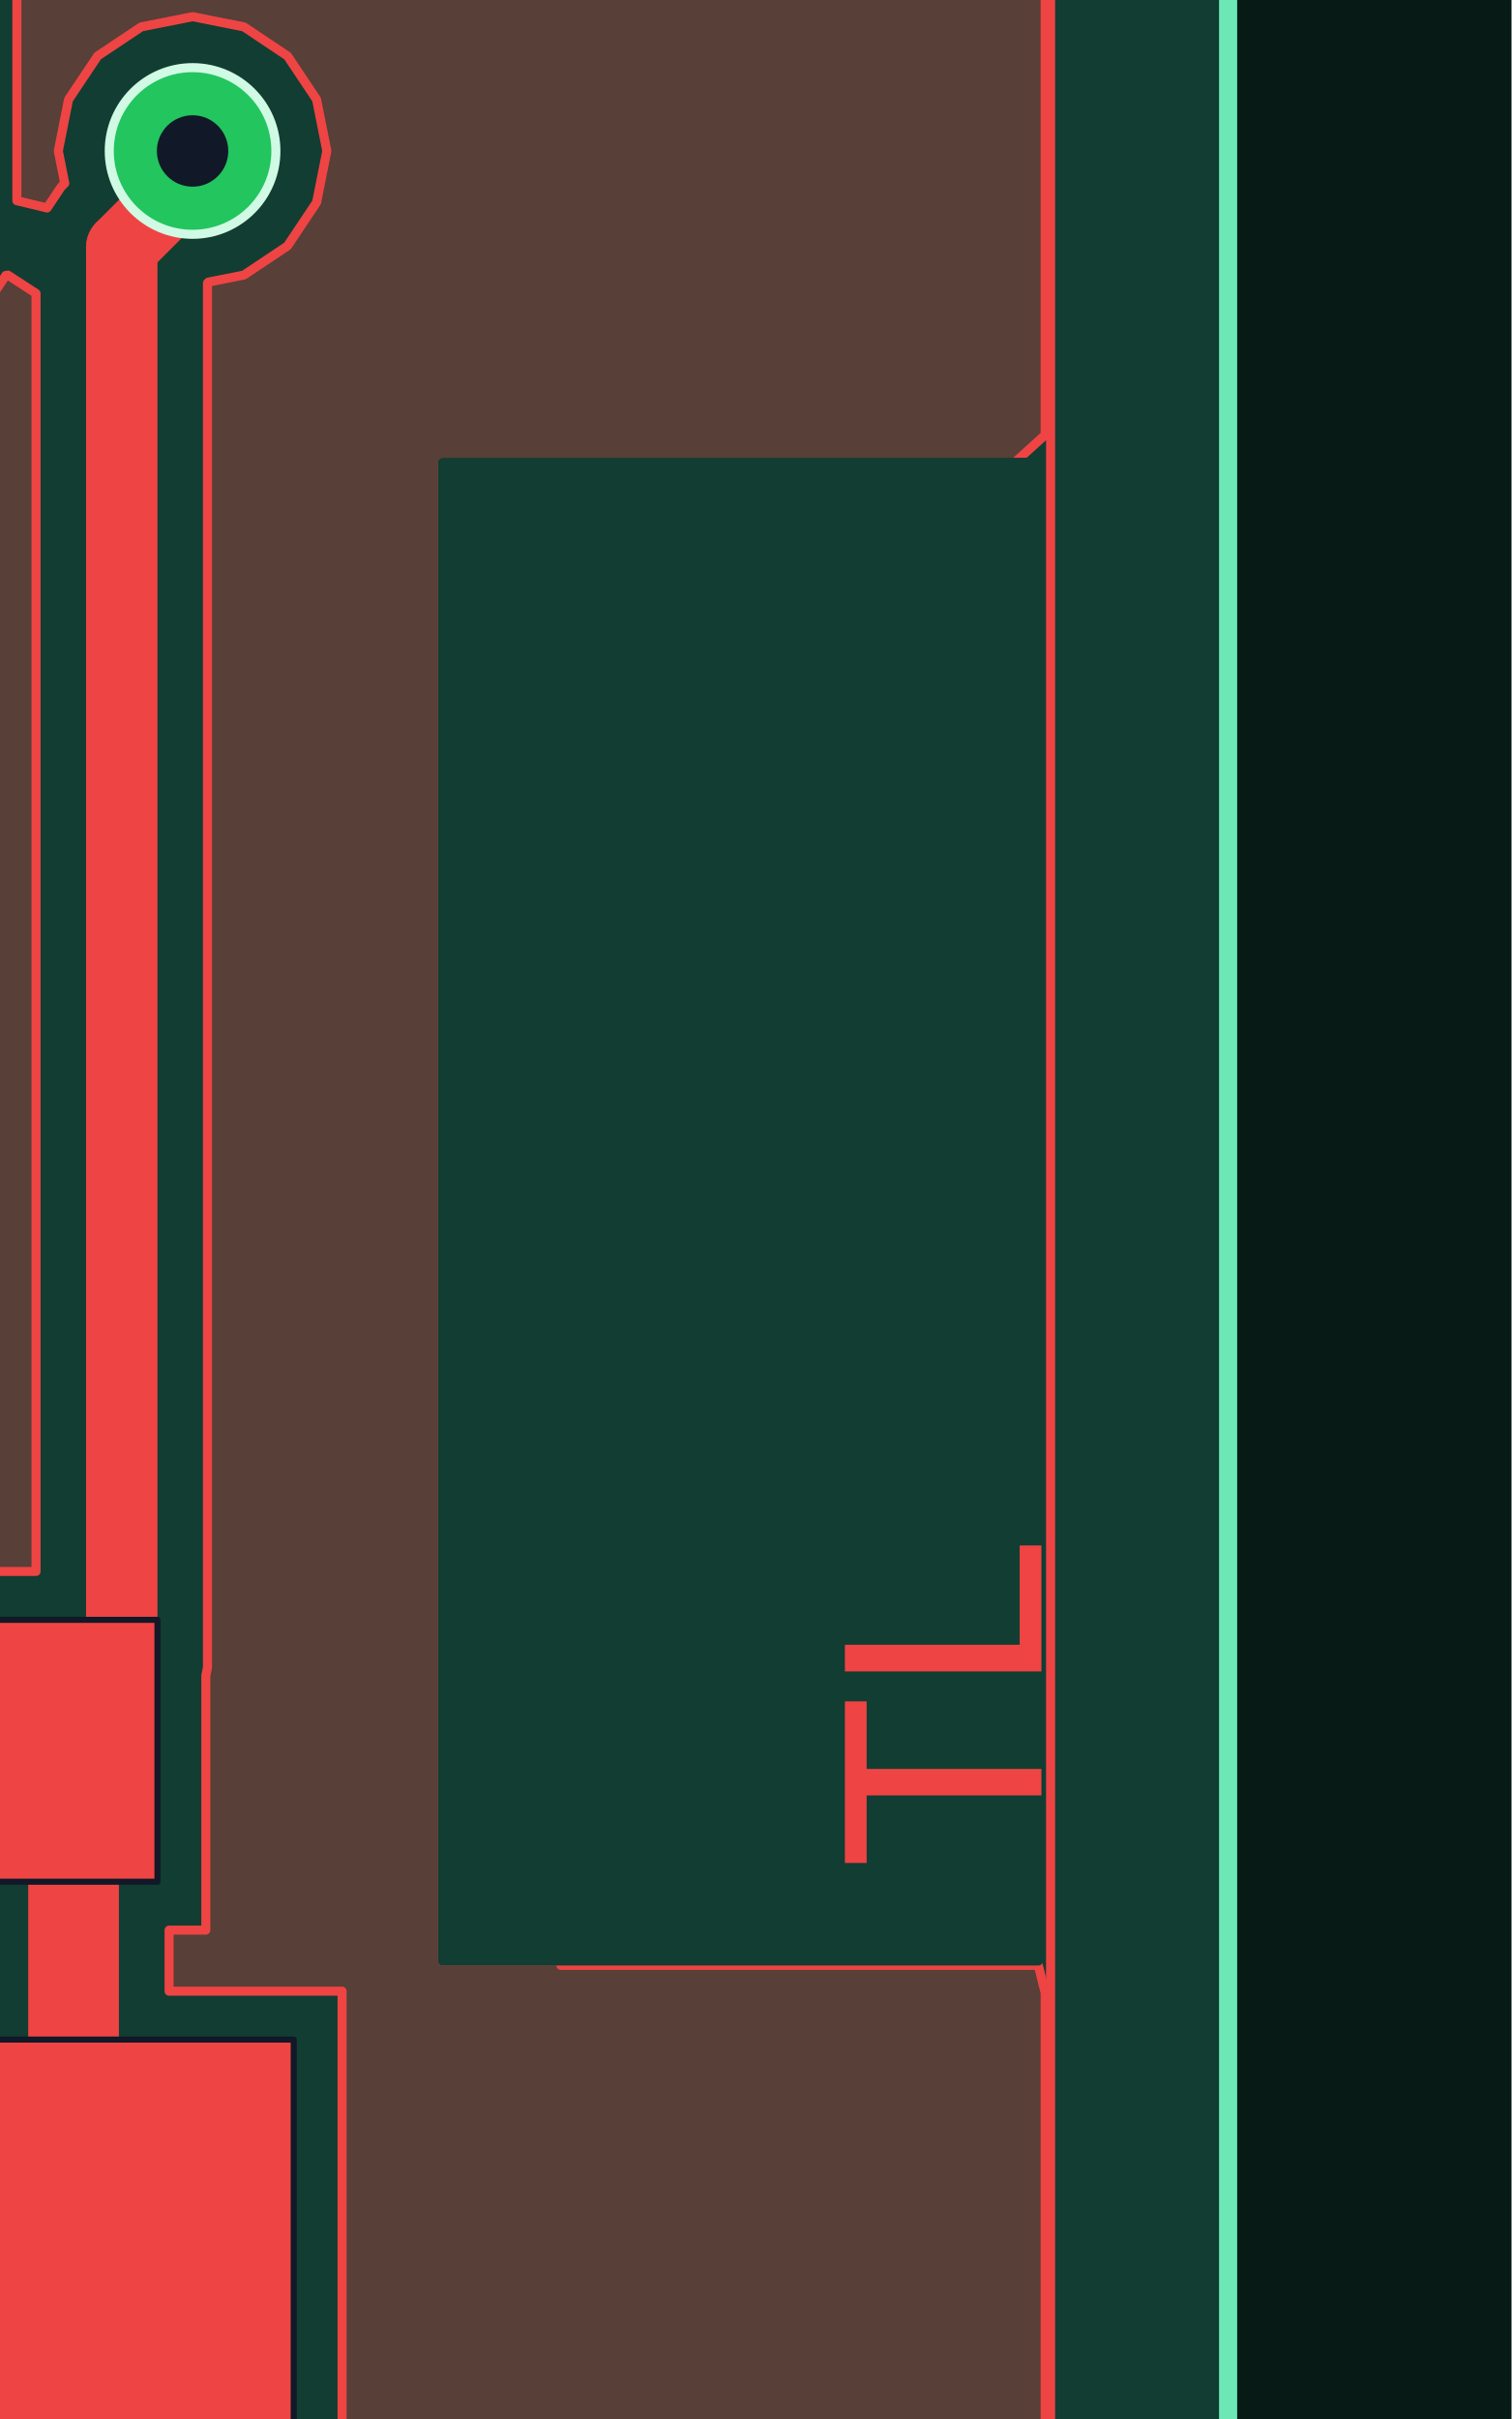
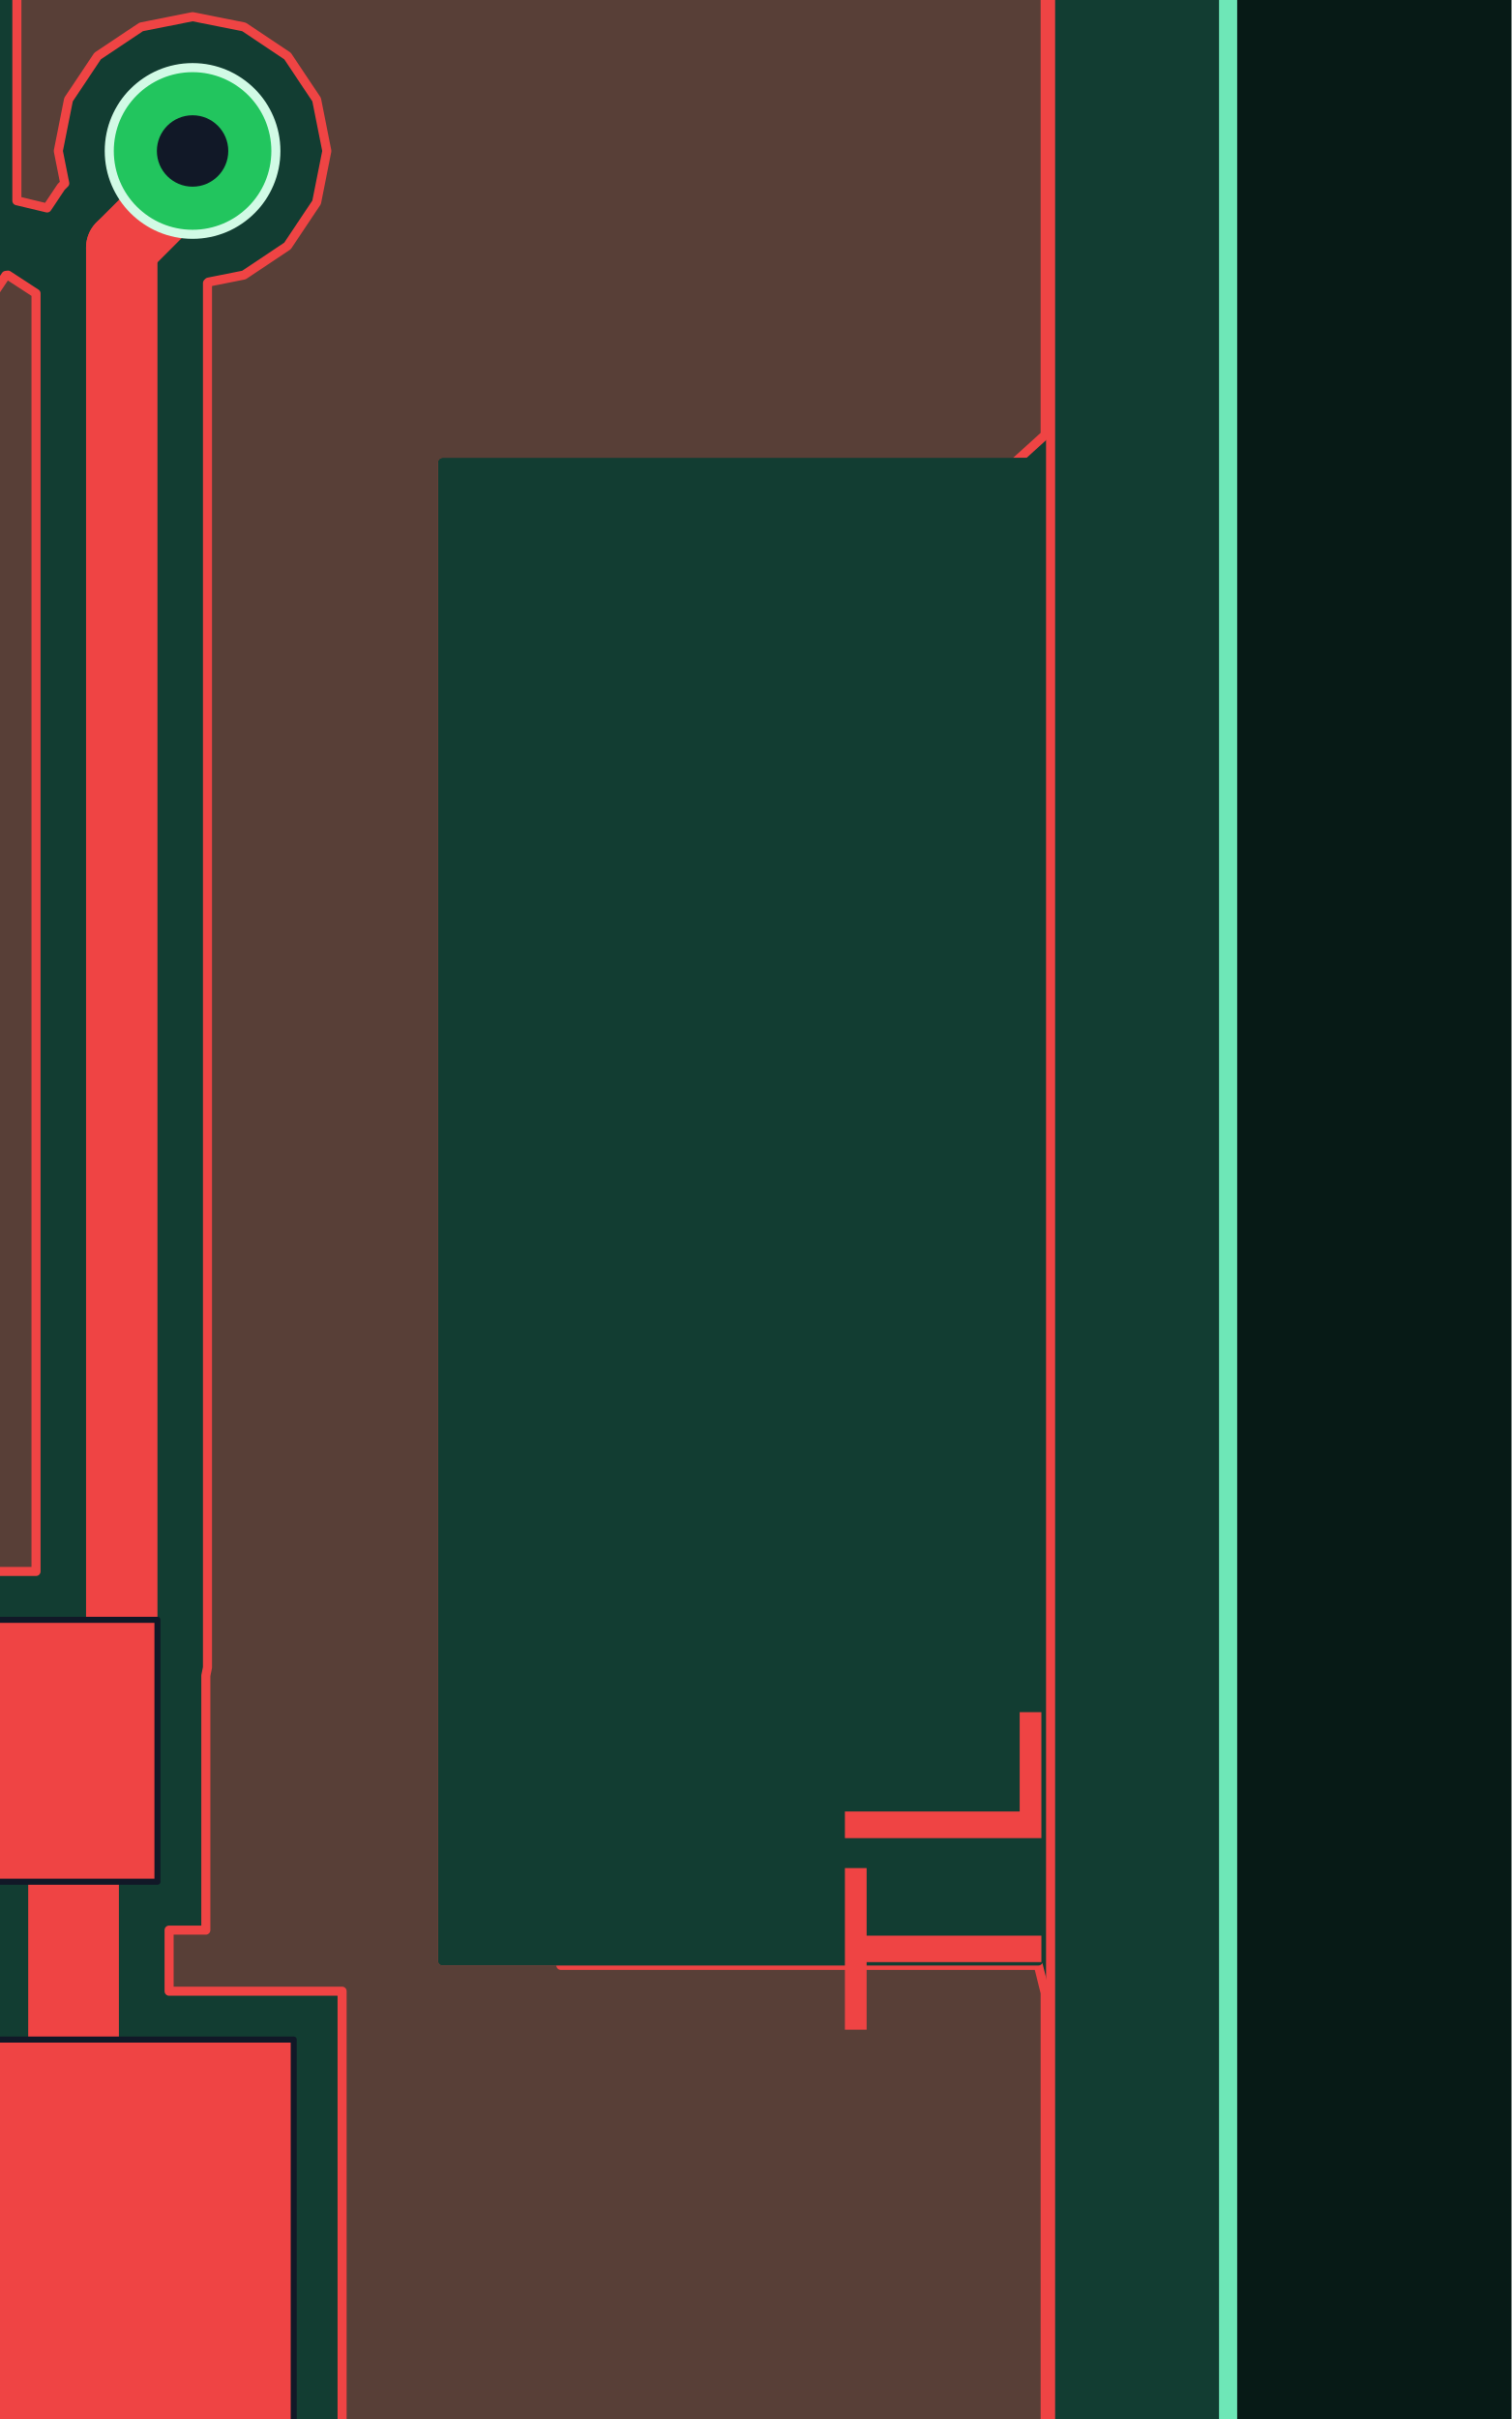
<svg xmlns="http://www.w3.org/2000/svg" width="1000" height="1600" viewBox="0 0 250 400" role="img" aria-label="Elk Pi polygon-cutout detail" class="altium-pcb" data-renderer="altiumts">
  <rect width="100%" height="100%" fill="#071a16" />
  <g stroke-linecap="round" stroke-linejoin="round">
    <polygon data-record="BoardOutline" points="-4844.149,3085.081 -4844.149,2744.628 -4844.048,2738.689 -4843.174,2732.814 -4841.541,2727.102 -4839.178,2721.653 -4836.125,2716.557 -4832.434,2711.903 -4828.167,2707.771 -4823.399,2704.229 -4818.209,2701.339 -4812.687,2699.15 -4806.927,2697.7 -4801.026,2697.012 -4800.913,2697.008 -4800.798,2697.008 -4529.189,2697.008 -4529.189,-129.471 -4800.827,-129.471 -4800.921,-129.472 -4801.015,-129.476 -4806.899,-130.143 -4812.647,-131.572 -4818.159,-133.738 -4823.342,-136.604 -4828.107,-140.121 -4832.373,-144.23 -4836.067,-148.859 -4839.126,-153.93 -4841.498,-159.357 -4843.142,-165.047 -4844.031,-170.902 -4844.149,-176.824 -4844.149,-517.282 -4843.778,-522.937 -4842.672,-528.495 -4840.851,-533.861 -4838.345,-538.943 -4835.196,-543.655 -4831.46,-547.915 -4827.199,-551.652 -4822.488,-554.8 -4817.405,-557.306 -4812.039,-559.128 -4806.481,-560.233 -4800.827,-560.604 -4800.812,-560.604 -4800.798,-560.604 474.764,-560.604 480.419,-560.233 485.977,-559.128 491.343,-557.306 496.425,-554.8 501.137,-551.651 505.397,-547.915 509.134,-543.654 512.282,-538.943 514.788,-533.86 516.61,-528.494 517.716,-522.936 518.086,-517.282 518.086,-517.268 518.086,-517.254 518.086,-176.819 518.119,-175.827 518.13,-174.835 517.765,-169.099 516.676,-163.456 514.88,-157.995 512.407,-152.807 509.297,-147.974 505.599,-143.574 501.373,-139.678 496.688,-136.349 491.618,-133.641 486.246,-131.596 480.659,-130.25 474.945,-129.622 474.514,-129.626 474.086,-129.677 473.665,-129.774 473.258,-129.916 472.869,-130.102 472.421,-129.893 471.952,-129.741 471.466,-129.649 470.974,-129.618 203.125,-129.618 203.126,2696.861 472.591,2696.861 472.957,2696.878 473.321,2696.929 473.678,2697.014 474.102,2696.917 474.535,2696.868 474.97,2696.867 480.692,2697.531 486.285,2698.912 491.659,2700.987 496.727,2703.724 501.41,2707.08 505.632,2710.999 509.325,2715.419 512.431,2720.271 514.9,2725.476 516.692,2730.95 517.779,2736.607 518.143,2742.356 518.129,2743.495 518.086,2744.632 518.086,3087.559 518.085,3087.634 518.083,3087.709 517.518,3093.155 516.247,3098.481 514.293,3103.596 511.689,3108.412 508.479,3112.848 504.719,3116.827 500.471,3120.282 495.81,3123.154 490.813,3125.394 485.568,3126.963 480.163,3127.834 474.69,3127.994 200.238,3127.994 199.888,3128.075 199.532,3128.124 199.173,3128.14 -4797.31,3128.14 -4797.737,3128.277 -4798.177,3128.364 -4798.624,3128.401 -4804.426,3128.172 -4810.147,3127.188 -4815.692,3125.465 -4820.964,3123.033 -4825.873,3119.934 -4830.337,3116.22 -4834.277,3111.956 -4837.627,3107.214 -4840.329,3102.075 -4842.337,3096.628 -4843.617,3090.965 -4844.147,3085.183 -4844.148,3085.132 -4844.149,3085.081" fill="#123d32" stroke="#6ee7b7" stroke-width="3" />
    <polygon data-record="Polygon" data-layer="TOP" points="-4497.236,-871.696 -4497.236,3177.348 173.764,3177.348 173.764,-876.609 -4497.236,-871.696" fill="none" stroke="#ef4444" stroke-width="1.5" />
    <path data-record="Region" data-layer="TOP" d="M 173.764 -212.52 L 168.764 -210.155 L 163.314 -214.627 L 153.033 -220.123 L 141.877 -223.507 L 130.275 -224.65 L 118.674 -223.507 L 107.518 -220.123 L 97.237 -214.627 L 89.275 -208.094 L 85.629 -209.48 L 84.485 -210.471 L 84.715 -212.8 L 31.476 -212.8 L 31.476 -159.562 L 35.97 -160.004 L 47.502 -163.503 L 58.131 -169.184 L 66.885 -176.368 L 68.974 -175.852 L 71.688 -174.115 L 70.808 -165.182 L 71.951 -153.581 L 75.335 -142.425 L 76.249 -140.715 L -32.89 -31.576 L -37.421 -24.795 L -39.012 -16.796 L -39.012 -16.796 L -39.012 28.527 L -77.54 67.055 L -105.319 67.055 L -105.319 75.64 L -134.82 75.64 L -134.82 75.64 L -142.819 77.231 L -149.6 81.762 L -149.6 81.762 L -235.42 167.582 L -489.317 167.582 L -492.193 163.484 L -492.034 162.582 L -490.368 154.204 L -492.058 145.706 L -496.872 138.502 L -504.076 133.688 L -512.574 131.998 L -521.072 133.688 L -522.145 134.405 L -532.456 134.405 L -532.456 125.68 L -473.427 125.68 L -473.276 125.906 L -466.072 130.72 L -457.574 132.41 L -449.076 130.72 L -441.872 125.906 L -437.058 118.702 L -435.368 110.204 L -437.058 101.706 L -441.872 94.502 L -449.076 89.688 L -457.574 87.998 L -466.072 89.688 L -473.276 94.502 L -476.396 99.171 L -532.456 99.171 L -532.456 92.995 L -488.11 92.995 L -483.038 91.986 L -478.738 89.113 L -451.81 62.185 L -448.937 57.885 L -447.928 52.813 L -447.928 -16.405 L -448.937 -21.477 L -451.81 -25.777 L -503.143 -77.11 L -507.443 -79.983 L -512.515 -80.992 L -534.424 -80.992 L -534.424 -99.36 L -534.424 -99.36 L -534.424 -101.37 L -534.424 -101.37 L -534.424 -160.676 L -589.794 -160.676 L -589.794 -101.37 L -589.795 -101.37 L -589.794 -99.36 L -589.794 -99.36 L -589.794 -40.053 L -534.424 -40.053 L -534.424 -54.483 L -518.005 -54.483 L -474.438 -10.915 L -474.438 47.323 L -493.6 66.485 L -532.456 66.485 L -532.456 52.054 L -568.066 52.054 L -577.262 42.858 L -577.219 42.123 L -575.209 37.858 L -534.424 37.858 L -534.424 21.459 L -525.903 21.459 L -524.267 23.906 L -517.063 28.72 L -508.565 30.41 L -500.067 28.72 L -492.863 23.906 L -488.049 16.702 L -486.359 8.204 L -488.049 -0.294 L -492.863 -7.498 L -500.067 -12.312 L -508.565 -14.002 L -517.063 -12.312 L -524.267 -7.498 L -525.903 -5.051 L -534.424 -5.051 L -534.424 -21.45 L -589.794 -21.45 L -589.794 27.405 L -593.66 30.577 L -594.815 30.347 L -601.354 30.347 L -601.354 -21.45 L -615.784 -21.45 L -615.784 -40.053 L -601.353 -40.053 L -601.353 -99.36 L -601.353 -99.36 L -601.354 -101.37 L -601.354 -101.37 L -601.354 -160.676 L -656.724 -160.676 L -656.724 -101.37 L -656.724 -101.37 L -656.723 -99.36 L -656.723 -99.36 L -656.723 -41.162 L -657.382 -39.314 L -659.979 -36.402 L -684.04 -36.402 L -684.727 -37.43 L -691.28 -41.808 L -699.01 -43.346 L -762.002 -43.346 L -769.732 -41.808 L -776.285 -37.43 L -776.972 -36.402 L -797.309 -36.402 L -802.382 -35.393 L -806.682 -32.519 L -814.795 -24.406 L -820.22 -26.052 L -821.058 -30.264 L -825.872 -37.468 L -833.076 -42.282 L -841.574 -43.972 L -850.072 -42.282 L -857.276 -37.468 L -858.45 -35.711 L -872.557 -35.711 L -873.705 -37.43 L -880.258 -41.808 L -887.988 -43.346 L -950.98 -43.346 L -958.71 -41.808 L -965.263 -37.43 L -965.95 -36.402 L -984.138 -36.402 L -984.138 -58.576 L -984.137 -58.576 L -984.139 -61.146 L -984.139 -61.146 L -984.139 -113.541 L -938.649 -113.541 L -932.739 -107.631 L -932.739 -93.346 L -950.98 -93.346 L -958.71 -91.808 L -965.263 -87.43 L -969.642 -80.877 L -971.179 -73.147 L -969.642 -65.417 L -965.263 -58.864 L -958.71 -54.485 L -950.98 -52.948 L -887.988 -52.948 L -880.258 -54.485 L -873.705 -58.864 L -873.018 -59.892 L -858.476 -59.892 L -853.404 -60.901 L -849.103 -63.774 L -840.914 -71.963 L -838.041 -76.263 L -837.032 -81.336 L -837.032 -110.084 L -822.602 -110.084 L -822.602 -169.391 L -838.473 -169.391 L -840.544 -174.391 L -794.492 -220.443 L -729.652 -220.443 L -727.703 -215.443 L -773.755 -169.391 L -811.043 -169.391 L -811.043 -110.084 L -755.673 -110.084 L -755.673 -147.372 L -710.427 -192.618 L -205.782 -192.618 L -96.298 -83.134 L -96.655 -81.336 L -94.965 -72.838 L -90.151 -65.634 L -82.947 -60.82 L -74.449 -59.13 L -65.951 -60.82 L -58.747 -65.634 L -53.933 -72.838 L -52.243 -81.336 L -53.933 -89.834 L -58.747 -97.038 L -65.951 -101.852 L -74.449 -103.542 L -76.247 -103.184 L -189.884 -216.821 L -194.483 -219.895 L -199.909 -220.974 L -444.521 -220.974 L -446.086 -225.308 L -446.115 -225.974 L -396.757 -275.332 L -363.405 -275.332 L -363.405 -284.664 L -309.295 -284.664 L -302.272 -286.061 L -296.318 -290.039 L -291.65 -294.707 L -284.653 -288.965 L -274.372 -283.47 L -263.216 -280.086 L -251.614 -278.943 L -240.013 -280.086 L -228.857 -283.47 L -218.576 -288.965 L -209.565 -296.361 L -202.169 -305.372 L -196.674 -315.653 L -193.29 -326.809 L -192.147 -338.41 L -193.29 -350.012 L -196.674 -361.168 L -202.169 -371.449 L -209.565 -380.46 L -218.576 -387.856 L -228.857 -393.351 L -240.013 -396.735 L -251.614 -397.878 L -263.216 -396.735 L -274.372 -393.351 L -284.653 -387.856 L -293.664 -380.46 L -301.06 -371.449 L -306.555 -361.168 L -309.939 -350.012 L -311.082 -338.41 L -310.075 -328.191 L -316.897 -321.369 L -363.405 -321.369 L -363.405 -330.702 L -422.712 -330.702 L -422.712 -301.286 L -466.849 -257.149 L -802.094 -257.149 L -809.117 -255.752 L -814.233 -252.333 L -819.543 -253.396 L -819.688 -254.127 L -824.502 -261.331 L -831.706 -266.145 L -840.204 -267.835 L -848.702 -266.145 L -855.906 -261.331 L -857.542 -258.884 L -867.16 -258.884 L -868.676 -263.884 L -863.872 -267.094 L -859.058 -274.298 L -857.368 -282.796 L -859.058 -291.294 L -863.872 -298.498 L -871.076 -303.312 L -879.574 -305.002 L -880.033 -304.911 L -884.818 -309.057 L -886.058 -315.294 L -890.872 -322.498 L -898.076 -327.312 L -906.574 -329.002 L -909.495 -328.421 L -925.331 -344.257 L -923.539 -349.537 L -916.246 -350.497 L -910.08 -353.051 L -849.452 -292.423 L -845.152 -289.55 L -840.08 -288.541 L -663.912 -288.541 L -662.276 -286.094 L -655.072 -281.28 L -646.574 -279.59 L -638.076 -281.28 L -630.872 -286.094 L -626.058 -293.298 L -625.659 -295.307 L -620.138 -297.433 L -618.286 -296.057 L -617.09 -290.045 L -612.276 -282.841 L -605.072 -278.027 L -596.574 -276.337 L -588.076 -278.027 L -580.872 -282.841 L -576.058 -290.045 L -574.368 -298.543 L -576.058 -307.041 L -580.872 -314.245 L -588.076 -319.059 L -596.574 -320.749 L -600.952 -319.878 L -625.331 -344.257 L -623.539 -349.537 L -616.246 -350.497 L -606.877 -354.377 L -598.833 -360.55 L -592.659 -368.595 L -588.779 -377.964 L -587.455 -388.017 L -588.779 -398.071 L -592.659 -407.439 L -598.833 -415.484 L -606.877 -421.657 L -616.246 -425.538 L -626.299 -426.861 L -636.353 -425.538 L -645.722 -421.657 L -653.766 -415.484 L -659.741 -407.697 L -659.995 -407.437 L -665.44 -407.226 L -665.864 -407.86 L -704.172 -446.168 L -707.791 -448.587 L -708.138 -451.447 L -707.782 -454.002 L -706.877 -454.377 L -698.833 -460.55 L -692.659 -468.595 L -688.779 -477.964 L -687.455 -488.017 L -688.779 -498.071 L -692.659 -507.439 L -698.833 -515.484 L -706.877 -521.657 L -716.246 -525.538 L -715.334 -530.345 L -637.265 -530.345 L -636.353 -525.538 L -645.722 -521.657 L -653.766 -515.484 L -659.939 -507.439 L -663.82 -498.071 L -665.144 -488.017 L -663.82 -477.964 L -659.939 -468.595 L -653.766 -460.55 L -645.722 -454.377 L -636.353 -450.497 L -626.299 -449.173 L -616.246 -450.497 L -606.877 -454.377 L -598.833 -460.55 L -592.659 -468.595 L -588.779 -477.964 L -587.455 -488.017 L -588.779 -498.071 L -592.659 -507.439 L -598.833 -515.484 L -606.877 -521.657 L -616.246 -525.538 L -615.334 -530.345 L -537.265 -530.345 L -536.353 -525.538 L -545.722 -521.657 L -553.766 -515.484 L -559.939 -507.439 L -563.82 -498.071 L -565.144 -488.017 L -563.82 -477.964 L -559.939 -468.595 L -553.766 -460.55 L -545.722 -454.377 L -536.353 -450.497 L -526.299 -449.173 L -516.246 -450.497 L -506.877 -454.377 L -498.833 -460.55 L -492.659 -468.595 L -488.779 -477.964 L -487.455 -488.017 L -488.779 -498.071 L -492.659 -507.439 L -498.833 -515.484 L -506.877 -521.657 L -516.246 -525.538 L -515.334 -530.345 L -106.189 -530.345 L -104.936 -525.345 L -108.604 -523.385 L -117.92 -515.74 L -125.565 -506.423 L -131.246 -495.795 L -134.745 -484.262 L -135.187 -479.769 L -74.449 -479.769 L -13.711 -479.769 L -14.153 -484.262 L -17.652 -495.795 L -23.333 -506.423 L -30.978 -515.74 L -40.294 -523.385 L -43.962 -525.345 L -42.709 -530.345 L 173.764 -530.345 L 173.764 -212.52 Z M -13.711 -464.769 L -66.949 -464.769 L -66.949 -411.53 L -62.455 -411.973 L -50.923 -415.471 L -40.294 -421.152 L -30.978 -428.798 L -23.333 -438.114 L -17.652 -448.742 L -14.153 -460.275 Z M -81.949 -464.769 L -135.187 -464.769 L -134.745 -460.275 L -131.246 -448.742 L -125.565 -438.114 L -117.92 -428.798 L -108.604 -421.152 L -97.975 -415.471 L -86.443 -411.973 L -81.949 -411.53 Z M -518.799 -427.891 L -518.799 -395.517 L -486.425 -395.517 L -486.83 -398.593 L -490.913 -408.448 L -497.406 -416.911 L -505.869 -423.404 L -515.724 -427.486 Z M -533.799 -427.891 L -536.875 -427.486 L -546.73 -423.404 L -555.193 -416.911 L -561.687 -408.448 L -565.769 -398.593 L -566.173 -395.517 L -533.799 -395.517 Z M -361.405 -399.63 L -385.558 -399.63 L -385.558 -377.446 L -361.405 -377.446 Z M -400.558 -399.63 L -424.712 -399.63 L -424.712 -377.446 L -400.558 -377.446 Z M -486.425 -380.517 L -518.799 -380.517 L -518.799 -348.143 L -515.724 -348.548 L -505.869 -352.63 L -497.406 -359.124 L -490.913 -367.587 L -486.83 -377.442 Z M -533.799 -380.517 L -566.173 -380.517 L -565.769 -377.442 L -561.687 -367.587 L -555.193 -359.124 L -546.73 -352.63 L -536.875 -348.548 L -533.799 -348.143 Z M -361.405 -362.446 L -385.558 -362.446 L -385.558 -340.26 L -361.405 -340.26 Z M -400.558 -362.446 L -424.712 -362.446 L -424.712 -340.26 L -400.558 -340.26 Z M 31.476 -281.039 L 31.476 -227.8 L 84.715 -227.8 L 84.272 -232.294 L 80.774 -243.827 L 75.093 -254.455 L 67.447 -263.771 L 58.131 -271.416 L 47.502 -277.098 L 35.97 -280.596 Z M 16.476 -281.039 L 11.983 -280.596 L 0.45 -277.098 L -10.179 -271.416 L -19.495 -263.771 L -27.14 -254.455 L -32.821 -243.827 L -36.32 -232.294 L -36.762 -227.8 L 16.476 -227.8 Z M 16.476 -212.8 L -36.762 -212.8 L -36.32 -208.307 L -32.821 -196.774 L -27.14 -186.145 L -19.495 -176.829 L -10.179 -169.184 L 0.45 -163.503 L 11.983 -160.004 L 16.476 -159.562 Z M -798.93 -95.353 L -807.428 -93.663 L -814.632 -88.849 L -819.446 -81.645 L -821.136 -73.147 L -819.446 -64.649 L -814.632 -57.445 L -807.428 -52.631 L -798.93 -50.941 L -790.432 -52.631 L -787.194 -54.794 L -770.194 -54.794 L -769.732 -54.485 L -762.002 -52.948 L -699.01 -52.948 L -691.28 -54.485 L -684.727 -58.864 L -680.348 -65.417 L -678.811 -73.147 L -680.348 -80.877 L -684.727 -87.43 L -691.28 -91.808 L -699.01 -93.346 L -762.002 -93.346 L -769.732 -91.808 L -770.194 -91.499 L -787.194 -91.499 L -790.432 -93.663 Z M -224.429 -99.936 L -224.429 -46.697 L -171.191 -46.697 L -171.633 -51.191 L -175.132 -62.724 L -180.813 -73.353 L -188.458 -82.669 L -197.774 -90.314 L -208.403 -95.995 L -219.936 -99.494 Z M -239.429 -99.936 L -243.923 -99.494 L -255.456 -95.995 L -266.084 -90.314 L -275.4 -82.669 L -283.046 -73.353 L -288.727 -62.724 L -292.225 -51.191 L -292.668 -46.697 L -239.429 -46.697 Z M -239.429 -31.697 L -292.668 -31.697 L -292.225 -27.204 L -288.727 -15.671 L -283.046 -5.043 L -275.4 4.273 L -266.084 11.918 L -255.456 17.6 L -243.923 21.098 L -239.429 21.541 Z M -171.191 -31.697 L -224.429 -31.697 L -224.429 21.541 L -219.936 21.098 L -208.403 17.6 L -197.774 11.918 L -188.458 4.273 L -180.813 -5.043 L -175.132 -15.671 L -171.633 -27.204 Z" fill="#ef4444" fill-opacity="0.32" fill-rule="evenodd" stroke="#ef4444" stroke-width="1.5" />
    <path data-record="Region" data-layer="TOP" d="M 172.867 -117.108 L 172.867 71.912 L 167.867 76.445 L 73.189 76.445 L 73.189 324.26 L 92.764 324.26 L 92.764 324.991 L 167.867 324.991 L 171.74 324.991 L 172.867 329.524 L 172.867 764.679 L 168.247 766.592 L 154.407 752.752 L 154.407 715.793 L 67.541 715.793 L 67.541 729.643 L 50.578 729.643 L 50.578 712.85 L -4.792 712.85 L -4.792 772.156 L -6.327 772.85 L -6.327 832.157 L 0.161 832.157 L 0.161 844.512 L -2.697 848.789 L -4.235 856.519 L -4.235 919.511 L -2.697 927.241 L 1.682 933.794 L 8.235 938.173 L 15.964 939.71 L 23.694 938.173 L 30.247 933.794 L 34.626 927.241 L 36.164 919.511 L 36.164 903.819 L 74.254 903.819 L 74.255 903.818 L 74.256 903.819 L 77.264 903.22 L 80.302 902.616 L 80.303 902.615 L 80.304 902.615 L 82.881 900.893 L 85.429 899.19 L 85.43 899.189 L 85.431 899.189 L 91.405 893.212 L 152.641 893.212 L 152.641 1308.961 L 132.904 1328.699 L 23.046 1328.699 L 22.553 1323.699 L 25.651 1323.083 L 32.855 1318.27 L 36.064 1313.467 L 80.511 1313.467 L 81.792 1313.213 L 140.597 1313.213 L 140.597 1253.906 L 84.542 1253.906 L 83.014 1253.601 L 83.013 1253.601 L 83.013 1253.601 L 75.679 1253.601 L 50.545 1228.468 L 45.418 1225.042 L 39.37 1223.839 L 34.042 1223.839 L 34.042 1199.844 L -21.328 1199.844 L -21.328 1259.151 L 34.042 1259.151 L 34.042 1259.151 L 34.042 1259.152 L 38.347 1260.969 L 53.731 1276.354 L 53.731 1286.958 L 32.917 1286.958 L 32.855 1286.865 L 25.651 1282.051 L 17.153 1280.361 L 8.655 1282.051 L 1.451 1286.865 L -3.363 1294.069 L -5.053 1302.567 L -3.363 1311.065 L 1.451 1318.27 L 8.655 1323.083 L 11.752 1323.699 L 11.26 1328.699 L -11.217 1328.699 L -76.146 1263.771 L -74.232 1259.151 L -32.886 1259.151 L -32.886 1199.844 L -44.768 1199.844 L -44.768 1192.157 L -32.887 1192.157 L -32.887 1152.141 L -28.267 1150.227 L -21.327 1157.167 L -21.327 1192.157 L 34.043 1192.157 L 34.043 1181.251 L 53.731 1181.251 L 53.731 1195.101 L 140.597 1195.101 L 140.597 1135.793 L 53.731 1135.793 L 53.731 1149.643 L 34.043 1149.643 L 34.043 1132.85 L 20.663 1132.85 L 20.171 1127.85 L 23.694 1127.149 L 30.247 1122.77 L 34.557 1116.32 L 62.512 1116.32 L 62.512 1125.653 L 121.819 1125.653 L 121.819 1070.283 L 62.512 1070.283 L 62.512 1079.614 L 36.164 1079.614 L 36.164 1045.495 L 34.626 1037.765 L 30.247 1031.212 L 29.219 1030.525 L 29.219 1018.684 L 28.21 1013.611 L 25.337 1009.311 L 17.306 1001.281 L 18.623 994.661 L 16.933 986.163 L 12.119 978.959 L 4.915 974.145 L -3.583 972.455 L -12.081 974.145 L -19.285 978.959 L -24.099 986.163 L -25.789 994.661 L -24.099 1003.159 L -19.285 1010.364 L -12.081 1015.177 L -4.848 1016.616 L 2.71 1024.174 L 2.71 1030.525 L 1.682 1031.212 L -2.697 1037.765 L -4.235 1045.495 L -4.235 1108.487 L -2.697 1116.217 L 1.682 1122.77 L 8.235 1127.149 L 11.758 1127.85 L 11.266 1132.85 L -0.945 1132.85 L -16.257 1117.538 L -15.374 1116.217 L -13.836 1108.487 L -13.836 1045.495 L -15.374 1037.765 L -19.753 1031.212 L -26.306 1026.833 L -34.035 1025.296 L -41.765 1026.833 L -48.318 1031.212 L -52.697 1037.765 L -54.235 1045.495 L -54.235 1108.487 L -52.697 1116.217 L -48.318 1122.77 L -48.189 1122.856 L -48.189 1123.759 L -47.376 1127.849 L -50.509 1132.85 L -67.875 1132.85 L -68.232 1132.493 L -68.232 1120.494 L -65.374 1116.217 L -63.836 1108.487 L -63.836 1045.495 L -65.374 1037.765 L -69.753 1031.212 L -76.306 1026.833 L -84.035 1025.296 L -91.765 1026.833 L -98.318 1031.212 L -102.697 1037.765 L -104.235 1045.495 L -104.235 1108.487 L -102.697 1116.217 L -99.839 1120.494 L -99.839 1131.202 L -103.181 1134.818 L -146.268 1134.818 L -148.181 1130.199 L -143.923 1125.941 L -143.573 1125.941 L -141.765 1127.149 L -134.036 1128.686 L -126.306 1127.149 L -119.753 1122.77 L -115.374 1116.217 L -113.836 1108.487 L -113.836 1045.495 L -115.374 1037.765 L -118.232 1033.488 L -118.232 1009.513 L -76.753 968.034 L -73.327 962.907 L -72.124 956.86 L -72.124 943.512 L -71.085 941.955 L -69.882 935.908 L -69.882 933.88 L -69.753 933.794 L -65.374 927.241 L -63.836 919.511 L -63.836 856.519 L -65.374 848.789 L -69.753 842.236 L -76.306 837.857 L -84.035 836.32 L -91.765 837.857 L -98.318 842.236 L -102.697 848.789 L -104.235 856.519 L -104.235 919.511 L -102.697 927.241 L -101.489 929.049 L -101.489 930.546 L -102.529 932.103 L -103.732 938.15 L -103.732 950.313 L -131.615 978.197 L -136.4 976.746 L -136.945 974.005 L -141.759 966.801 L -148.963 961.987 L -157.461 960.297 L -157.64 960.332 L -161.575 956.017 L -160.42 950.21 L -162.111 941.712 L -166.924 934.508 L -174.129 929.694 L -182.626 928.004 L -191.124 929.694 L -198.329 934.508 L -203.142 941.712 L -204.833 950.21 L -203.142 958.708 L -198.329 965.913 L -191.124 970.726 L -182.626 972.417 L -182.448 972.381 L -178.512 976.696 L -179.667 982.503 L -177.977 991.001 L -173.163 998.205 L -165.959 1003.019 L -157.641 1004.673 L -149.839 1012.475 L -149.839 1033.488 L -152.697 1037.765 L -154.235 1045.495 L -154.235 1095.082 L -156.517 1095.536 L -161.644 1098.962 L -197.5 1134.818 L -231.363 1134.818 L -231.363 784.139 L -232.566 778.091 L -235.992 772.964 L -261.206 747.75 L -261.206 710.793 L -348.072 710.793 L -348.072 724.643 L -365.033 724.643 L -365.033 707.85 L -420.403 707.85 L -420.403 767.156 L -421.94 767.85 L -421.94 827.157 L -415.451 827.157 L -415.451 839.511 L -418.309 843.789 L -419.847 851.519 L -419.847 914.511 L -418.309 922.241 L -413.931 928.794 L -407.378 933.173 L -399.648 934.71 L -391.918 933.173 L -385.365 928.794 L -380.986 922.241 L -379.449 914.511 L -379.449 898.819 L -341.359 898.819 L -335.311 897.616 L -330.184 894.19 L -324.207 888.212 L -262.971 888.212 L -262.971 1295.739 L -270.014 1302.783 L -275.014 1300.712 L -275.014 1248.906 L -331.072 1248.906 L -332.601 1248.601 L -339.933 1248.601 L -365.066 1223.468 L -370.193 1220.042 L -376.241 1218.839 L -381.571 1218.839 L -381.571 1194.844 L -436.941 1194.844 L -436.941 1235.406 L -443.5 1241.965 L -448.5 1239.894 L -448.5 1194.844 L -460.379 1194.844 L -460.379 1187.157 L -448.5 1187.157 L -448.5 1147.14 L -443.88 1145.226 L -436.94 1152.166 L -436.94 1187.157 L -381.57 1187.157 L -381.57 1176.251 L -361.88 1176.251 L -361.88 1190.101 L -337.911 1190.101 L -336.394 1195.101 L -336.874 1195.421 L -341.688 1202.625 L -343.378 1211.123 L -341.688 1219.621 L -336.874 1226.825 L -329.67 1231.639 L -321.172 1233.33 L -312.674 1231.639 L -305.469 1226.825 L -300.656 1219.621 L -298.965 1211.123 L -300.656 1202.625 L -305.469 1195.421 L -305.949 1195.101 L -304.432 1190.101 L -275.014 1190.101 L -275.014 1130.793 L -361.88 1130.793 L -361.88 1144.643 L -381.57 1144.643 L -381.57 1127.85 L -394.949 1127.85 L -395.441 1122.85 L -391.918 1122.149 L -385.365 1117.77 L -381.055 1111.32 L -353.101 1111.32 L -353.101 1120.653 L -293.794 1120.653 L -293.794 1065.283 L -353.101 1065.283 L -353.101 1074.614 L -379.449 1074.614 L -379.449 1040.495 L -380.986 1032.765 L -381.295 1032.303 L -381.295 1026.866 L -379.132 1023.628 L -377.442 1015.13 L -379.132 1006.632 L -383.946 999.428 L -391.15 994.614 L -399.648 992.924 L -408.146 994.614 L -415.35 999.428 L -420.164 1006.632 L -421.854 1015.13 L -420.164 1023.628 L -418 1026.866 L -418 1032.303 L -418.309 1032.765 L -419.847 1040.495 L -419.847 1103.487 L -418.309 1111.217 L -413.931 1117.77 L -407.378 1122.149 L -403.854 1122.85 L -404.347 1127.85 L -416.557 1127.85 L -431.869 1112.539 L -430.986 1111.217 L -429.449 1103.487 L -429.449 1040.495 L -430.986 1032.765 L -435.365 1026.212 L -441.918 1021.833 L -449.648 1020.296 L -457.378 1021.833 L -463.931 1026.212 L -468.309 1032.765 L -469.847 1040.495 L -469.847 1103.487 L -468.309 1111.217 L -463.931 1117.77 L -463.803 1117.855 L -463.803 1118.759 L -463.803 1118.759 L -463.803 1118.76 L -462.989 1122.849 L -465.702 1127.178 L -466.58 1127.85 L -483.487 1127.85 L -483.843 1127.493 L -483.843 1115.493 L -480.986 1111.217 L -479.449 1103.487 L -479.449 1040.495 L -480.986 1032.765 L -485.365 1026.212 L -491.918 1021.833 L -499.648 1020.296 L -507.378 1021.833 L -513.931 1026.212 L -518.309 1032.765 L -519.847 1040.495 L -519.847 1103.487 L -518.309 1111.217 L -515.451 1115.495 L -515.451 1126.203 L -518.794 1129.818 L -578.101 1129.818 L -578.101 1176.933 L -588.794 1176.933 L -588.794 1129.818 L -602.643 1129.818 L -602.643 1094.949 L -595.489 1087.795 L -569.847 1087.795 L -569.847 1103.487 L -568.309 1111.217 L -563.931 1117.77 L -557.378 1122.149 L -549.648 1123.686 L -541.918 1122.149 L -535.365 1117.77 L -530.986 1111.217 L -529.449 1103.487 L -529.449 1040.495 L -530.986 1032.765 L -533.843 1028.489 L -533.843 1004.513 L -488.472 959.142 L -485.046 954.015 L -483.843 947.967 L -483.843 926.517 L -480.986 922.241 L -479.449 914.511 L -479.449 851.519 L -480.986 843.789 L -485.365 837.236 L -491.918 832.857 L -499.648 831.32 L -507.378 832.857 L -513.931 837.236 L -518.309 843.789 L -519.847 851.519 L -519.847 914.511 L -518.309 922.241 L -515.451 926.519 L -515.451 941.421 L -560.822 986.792 L -564.248 991.919 L -565.451 997.967 L -565.451 1028.487 L -568.309 1032.765 L -569.847 1040.495 L -569.847 1056.187 L -602.035 1056.187 L -608.083 1057.39 L -613.21 1060.816 L -629.622 1077.228 L -633.048 1082.355 L -634.251 1088.403 L -634.251 1129.818 L -648.101 1129.818 L -648.101 1130.576 L -654.056 1130.576 L -661.109 1125.864 L -669.606 1124.174 L -678.104 1125.864 L -685.309 1130.678 L -690.122 1137.882 L -691.813 1146.38 L -690.122 1154.878 L -685.309 1162.082 L -678.104 1166.896 L -669.606 1168.586 L -661.109 1166.896 L -654.056 1162.183 L -648.101 1162.183 L -648.101 1176.933 L -727.32 1176.933 L -757.123 1147.13 L -761.423 1144.257 L -766.495 1143.248 L -1071.471 1143.248 L -1076.544 1144.257 L -1080.844 1147.13 L -1154.306 1220.593 L -1157.179 1224.893 L -1158.188 1229.965 L -1158.188 1256.679 L -1216.459 1314.949 L -1237.508 1314.949 L -1238.56 1311.85 L -1238.886 1309.949 L -1232.935 1302.193 L -1229.054 1292.825 L -1227.73 1282.771 L -1229.054 1272.717 L -1232.935 1263.349 L -1239.108 1255.304 L -1247.152 1249.131 L -1256.521 1245.251 L -1266.574 1243.927 L -1276.628 1245.251 L -1282.795 1247.805 L -1300.714 1229.887 L -1305.014 1227.014 L -1310.086 1226.005 L -1361.609 1226.005 L -1361.937 1221.005 L -1356.521 1220.292 L -1347.152 1216.411 L -1339.108 1210.238 L -1332.935 1202.193 L -1329.054 1192.825 L -1327.73 1182.771 L -1329.054 1172.717 L -1332.935 1163.349 L -1339.108 1155.304 L -1347.152 1149.131 L -1353.32 1146.576 L -1353.32 1057.786 L -1348.7 1055.872 L -1279.829 1124.743 L -1279.829 1146.576 L -1285.996 1149.131 L -1294.041 1155.304 L -1300.215 1163.349 L -1304.095 1172.717 L -1305.419 1182.771 L -1304.095 1192.825 L -1300.215 1202.193 L -1294.041 1210.238 L -1285.996 1216.411 L -1276.628 1220.292 L -1266.574 1221.615 L -1256.521 1220.292 L -1247.152 1216.411 L -1239.108 1210.238 L -1232.935 1202.193 L -1229.054 1192.825 L -1227.73 1182.771 L -1229.054 1172.717 L -1232.935 1163.349 L -1239.108 1155.304 L -1247.152 1149.131 L -1253.32 1146.576 L -1253.32 1119.253 L -1254.329 1114.181 L -1257.202 1109.88 L -1570.844 796.238 L -1568.773 791.238 L -1557.051 791.238 L -1551.979 790.229 L -1547.678 787.356 L -1440.062 679.74 L -1437.189 675.44 L -1436.18 670.367 L -1436.18 372.672 L -1431.276 371.697 L -1429.286 376.5 L -1418.915 393.425 L -1406.023 408.519 L -1390.929 421.411 L -1374.004 431.783 L -1355.665 439.379 L -1336.363 444.013 L -1316.574 445.57 L -1296.785 444.013 L -1277.483 439.379 L -1259.144 431.783 L -1242.219 421.411 L -1227.125 408.519 L -1214.233 393.425 L -1203.861 376.5 L -1203.622 375.923 L -1198.718 376.898 L -1198.718 577.622 L -1229.352 608.255 L -1281.108 608.255 L -1286.18 609.264 L -1290.48 612.137 L -1316.928 638.585 L -1322.7 639.733 L -1329.905 644.547 L -1334.718 651.751 L -1336.409 660.249 L -1334.718 668.747 L -1329.905 675.951 L -1322.7 680.765 L -1314.203 682.455 L -1305.705 680.765 L -1301.707 684.107 L -1304.686 691.3 L -1306.01 701.353 L -1304.686 711.407 L -1300.805 720.775 L -1294.632 728.82 L -1286.983 734.69 L -1286.975 735.245 L -1290.225 739.69 L -1318.757 739.69 L -1323.829 740.699 L -1328.129 743.572 L -1350.945 766.387 L -1357.112 763.833 L -1367.166 762.509 L -1377.219 763.833 L -1386.588 767.713 L -1394.632 773.886 L -1400.805 781.931 L -1404.686 791.3 L -1406.01 801.353 L -1404.686 811.407 L -1400.805 820.775 L -1394.632 828.82 L -1386.588 834.993 L -1377.219 838.874 L -1367.166 840.197 L -1357.112 838.874 L -1347.744 834.993 L -1339.699 828.82 L -1333.525 820.775 L -1329.645 811.407 L -1328.321 801.353 L -1329.645 791.3 L -1332.2 785.132 L -1313.266 766.199 L -1292.828 766.199 L -1291.131 771.199 L -1294.632 773.886 L -1300.805 781.931 L -1304.686 791.3 L -1306.01 801.353 L -1304.686 811.407 L -1300.805 820.775 L -1296.328 826.61 L -1298.794 831.61 L -1313.791 831.61 L -1318.863 832.619 L -1323.163 835.492 L -1353.146 865.475 L -1357.112 863.833 L -1367.166 862.509 L -1377.219 863.833 L -1386.588 867.713 L -1394.632 873.886 L -1400.805 881.931 L -1404.686 891.3 L -1406.01 901.353 L -1404.686 911.407 L -1400.805 920.775 L -1394.632 928.82 L -1386.588 934.993 L -1377.219 938.874 L -1367.166 940.197 L -1357.112 938.874 L -1347.744 934.993 L -1339.699 928.82 L -1333.525 920.775 L -1329.645 911.407 L -1328.321 901.353 L -1329.645 891.3 L -1333.111 882.931 L -1311.014 860.833 L -1305.711 862.602 L -1305.677 862.841 L -1305.677 939.865 L -1228.654 939.865 L -1228.654 889.096 L -1221.968 889.096 L -1216.896 888.087 L -1212.596 885.214 L -1103.21 775.828 L -1098.602 778.291 L -1098.78 779.188 L -1097.09 787.686 L -1092.276 794.89 L -1085.072 799.704 L -1076.574 801.394 L -1068.076 799.704 L -1064.839 797.541 L -725.446 797.541 L -718.423 796.144 L -712.469 792.165 L -664.179 743.875 L -660.201 737.921 L -658.804 730.898 L -658.804 604.104 L -657.838 603.139 L -502.072 603.139 L -498.835 605.302 L -490.337 606.992 L -481.839 605.302 L -474.635 600.488 L -469.821 593.284 L -468.131 584.786 L -469.821 576.288 L -474.635 569.084 L -481.839 564.27 L -490.337 562.58 L -498.835 564.27 L -502.072 566.434 L -665.44 566.434 L -672.464 567.831 L -678.418 571.809 L -690.133 583.525 L -694.112 589.479 L -695.509 596.502 L -695.509 723.296 L -733.048 760.835 L -788.677 760.835 L -790.652 755.835 L -786.76 750.011 L -785.07 741.513 L -786.76 733.015 L -791.574 725.811 L -798.778 720.997 L -807.276 719.307 L -815.774 720.997 L -822.978 725.811 L -824.614 728.258 L -1081.639 728.258 L -1083.71 723.258 L -1056.911 696.459 L -753.912 696.459 L -752.276 698.906 L -745.072 703.72 L -736.574 705.41 L -728.076 703.72 L -720.872 698.906 L -716.058 691.702 L -714.368 683.204 L -716.058 674.706 L -720.872 667.502 L -728.076 662.688 L -736.574 660.998 L -745.072 662.688 L -752.276 667.502 L -753.912 669.949 L -1062.401 669.949 L -1067.473 670.958 L -1071.774 673.832 L -1151.728 753.786 L -1154.601 758.086 L -1155.61 763.159 L -1155.61 765.283 L -1221.938 831.61 L -1235.537 831.61 L -1238.003 826.61 L -1233.525 820.775 L -1229.645 811.407 L -1228.321 801.353 L -1229.645 791.3 L -1233.525 781.931 L -1239.699 773.886 L -1243.2 771.199 L -1241.503 766.199 L -1239.423 766.199 L -1234.351 765.19 L -1230.051 762.317 L -1158.091 690.358 L -1155.218 686.057 L -1154.209 680.985 L -1154.209 242.244 L -1155.218 237.171 L -1158.091 232.871 L -1177.297 213.665 L -1175.088 208.804 L -1170.015 207.795 L -1151.642 207.795 L -1143.646 209.385 L -525.56 209.385 L -522.887 214.385 L -525.183 217.821 L -526.873 226.319 L -526.56 227.891 L -659.879 361.211 L -783.783 361.211 L -783.783 450.046 L -633.925 450.046 L -633.925 387.165 L -510.487 263.728 L -505.868 265.641 L -505.868 277.003 L -483.683 277.003 L -483.683 252.85 L -493.076 252.85 L -494.99 248.23 L -491.689 244.93 L -490.376 242.964 L -488.964 242.021 L -484.151 234.816 L -482.46 226.319 L -484.151 217.821 L -486.446 214.385 L -483.774 209.385 L -429.122 209.385 L -427.605 214.385 L -429.276 215.502 L -434.09 222.706 L -435.78 231.204 L -434.09 239.702 L -429.276 246.906 L -424.871 249.85 L -426.388 254.85 L -436.939 254.85 L -436.939 314.156 L -419.251 314.156 L -419.251 324.26 L -447.864 324.26 L -447.864 474.118 L -359.03 474.118 L -359.03 324.26 L -387.643 324.26 L -387.643 314.156 L -381.569 314.156 L -381.569 254.85 L -395.998 254.85 L -395.998 244.102 L -393.058 239.702 L -391.368 231.204 L -393.058 222.706 L -397.872 215.502 L -399.543 214.385 L -398.026 209.385 L -226.763 209.385 L -226.762 209.385 L -218.763 207.794 L -211.982 203.263 L -126.162 117.443 L -105.319 117.443 L -105.319 122.424 L -46.012 122.424 L -46.012 94.645 L -3.331 51.965 L -3.331 51.964 L 0.96 45.542 L 1.323 45.498 L 5.96 48.52 L 5.96 259.849 L -21.326 259.849 L -21.326 319.156 L -3.639 319.156 L -3.639 329.26 L -32.253 329.26 L -32.253 479.118 L 56.582 479.118 L 56.582 329.26 L 27.968 329.26 L 27.968 319.156 L 34.044 319.156 L 34.044 277.089 L 34.316 275.723 L 34.316 46.81 L 34.479 46.647 L 40.348 45.48 L 47.553 40.666 L 52.366 33.462 L 54.057 24.964 L 52.366 16.466 L 47.553 9.261 L 40.348 4.448 L 31.851 2.757 L 23.353 4.448 L 16.148 9.261 L 11.335 16.466 L 9.644 24.964 L 10.709 30.316 L 10.113 30.912 L 7.791 34.387 L 2.791 33.192 L 2.791 -8.138 L 105.808 -111.155 L 107.518 -110.241 L 118.674 -106.857 L 130.275 -105.715 L 141.877 -106.857 L 153.033 -110.241 L 163.314 -115.737 L 167.867 -119.473 L 172.867 -117.108 Z M -44.012 131.983 L -68.165 131.983 L -68.165 154.168 L -44.012 154.168 Z M -83.165 131.983 L -107.319 131.983 L -107.319 154.168 L -83.165 154.168 Z M -44.012 169.168 L -68.165 169.168 L -68.165 191.353 L -44.012 191.353 Z M -83.165 169.168 L -107.319 169.168 L -107.319 191.353 L -83.165 191.353 Z M -446.498 252.85 L -468.683 252.85 L -468.683 277.003 L -446.498 277.003 Z M -30.885 257.849 L -53.07 257.849 L -53.07 282.003 L -30.885 282.003 Z M -68.07 257.849 L -90.255 257.849 L -90.255 282.003 L -68.07 282.003 Z M -446.498 292.003 L -468.683 292.003 L -468.683 316.156 L -446.498 316.156 Z M -483.683 292.003 L -505.868 292.003 L -505.868 316.156 L -483.683 316.156 Z M -30.885 297.003 L -53.07 297.003 L -53.07 321.156 L -30.885 321.156 Z M -68.07 297.003 L -90.255 297.003 L -90.255 321.156 L -68.07 321.156 Z M -838.617 359.211 L -908.047 359.211 L -908.047 398.128 L -838.617 398.128 Z M -923.047 359.211 L -992.475 359.211 L -992.475 398.128 L -923.047 398.128 Z M -838.617 413.128 L -908.047 413.128 L -908.047 452.046 L -838.617 452.046 Z M -923.047 413.128 L -992.475 413.128 L -992.475 452.046 L -923.047 452.046 Z M -1367.166 662.509 L -1377.219 663.833 L -1386.588 667.713 L -1394.632 673.886 L -1400.805 681.931 L -1404.686 691.3 L -1406.01 701.353 L -1404.686 711.407 L -1400.805 720.775 L -1394.632 728.82 L -1386.588 734.993 L -1377.219 738.874 L -1367.166 740.197 L -1357.112 738.874 L -1347.744 734.993 L -1339.699 728.82 L -1333.525 720.775 L -1329.645 711.407 L -1328.321 701.353 L -1329.645 691.3 L -1333.525 681.931 L -1339.699 673.886 L -1347.744 667.713 L -1357.112 663.833 Z M -542.148 830.773 L -542.148 875.515 L -527.409 875.515 L -527.409 851.519 L -529.102 843.009 L -533.923 835.794 L -541.138 830.973 Z M -557.148 830.773 L -558.158 830.973 L -565.373 835.794 L -570.193 843.009 L -571.886 851.519 L -571.886 875.515 L -557.148 875.515 Z M -126.535 835.773 L -126.535 880.515 L -111.797 880.515 L -111.797 856.519 L -113.49 848.009 L -118.311 840.794 L -125.525 835.973 Z M -141.536 835.773 L -142.546 835.973 L -149.76 840.794 L -154.581 848.009 L -156.274 856.519 L -156.274 880.515 L -141.536 880.515 Z M -359.03 530.952 L -447.864 530.952 L -447.864 633.279 L -448.167 634.799 L -448.167 660.673 L -456.193 668.699 L -478.183 668.699 L -484.231 669.902 L -489.358 673.328 L -517.383 701.354 L -552.372 701.354 L -552.372 756.723 L -493.065 756.723 L -493.065 730.901 L -492.332 730.412 L -487.332 733.084 L -487.332 767.156 L -488.87 767.849 L -493.065 768.282 L -552.372 768.283 L -552.372 823.653 L -493.065 823.653 L -488.87 825.596 L -488.87 827.157 L -465.451 827.157 L -465.451 839.511 L -468.309 843.789 L -469.847 851.519 L -469.847 914.511 L -468.309 922.241 L -463.931 928.794 L -457.378 933.173 L -449.648 934.71 L -441.918 933.173 L -435.365 928.794 L -430.986 922.241 L -429.449 914.511 L -429.449 851.519 L -430.986 843.789 L -433.843 839.513 L -433.843 827.157 L -433.5 827.157 L -433.5 767.85 L -431.962 767.157 L -431.962 707.85 L -439.877 707.85 L -441.393 702.85 L -438.143 700.678 L -420.859 683.394 L -419.133 680.81 L -359.03 680.81 Z M -527.409 890.515 L -542.148 890.515 L -542.148 935.258 L -541.138 935.057 L -533.923 930.236 L -529.102 923.021 L -527.409 914.511 Z M -557.148 890.515 L -571.886 890.515 L -571.886 914.511 L -570.193 923.021 L -565.373 930.236 L -558.158 935.057 L -557.148 935.258 Z M 56.582 535.952 L -32.253 535.952 L -32.253 654.506 L -41.41 654.506 L -47.458 655.71 L -52.585 659.135 L -99.803 706.354 L -136.761 706.354 L -136.761 761.723 L -77.454 761.723 L -77.454 732.541 L -76.721 732.052 L -71.721 734.724 L -71.721 772.156 L -73.257 772.849 L -77.454 773.282 L -136.761 773.283 L -136.761 828.653 L -77.454 828.653 L -73.257 830.591 L -73.257 832.157 L -49.839 832.157 L -49.839 844.512 L -52.697 848.789 L -54.235 856.519 L -54.235 919.511 L -52.697 927.241 L -48.318 933.794 L -41.765 938.173 L -34.035 939.71 L -26.306 938.173 L -19.753 933.794 L -15.374 927.241 L -13.836 919.511 L -13.836 856.519 L -15.374 848.789 L -18.232 844.512 L -18.232 832.157 L -17.887 832.157 L -17.887 772.85 L -16.351 772.157 L -16.351 712.85 L -55.067 712.85 L -56.98 708.23 L -34.864 686.114 L -16.753 686.114 L -15.226 685.81 L 56.582 685.81 Z M -111.797 895.515 L -126.535 895.515 L -126.535 940.258 L -125.525 940.057 L -118.311 935.236 L -113.49 928.021 L -111.797 919.511 Z M -141.536 895.515 L -156.274 895.515 L -156.274 919.511 L -154.581 928.021 L -149.76 935.236 L -142.546 940.057 L -141.536 940.258 Z M -325.588 915.439 L -334.086 917.129 L -341.291 921.943 L -346.104 929.147 L -347.795 937.645 L -346.104 946.143 L -341.291 953.347 L -334.086 958.161 L -325.588 959.851 L -317.091 958.161 L -309.886 953.347 L -305.072 946.143 L -303.382 937.645 L -305.072 929.147 L -309.886 921.943 L -317.091 917.129 Z M -865.835 960.049 L -874.333 961.74 L -881.537 966.553 L -886.351 973.758 L -888.041 982.255 L -886.351 990.753 L -881.537 997.958 L -874.333 1002.771 L -865.835 1004.462 L -857.337 1002.771 L -850.133 997.958 L -848.498 995.51 L -772.327 995.51 L -772.09 996.702 L -767.276 1003.906 L -760.072 1008.72 L -751.574 1010.41 L -743.076 1008.72 L -735.872 1003.906 L -731.058 996.702 L -729.368 988.204 L -731.058 979.706 L -735.872 972.502 L -743.076 967.688 L -751.574 965.998 L -760.072 967.688 L -762.037 969.001 L -848.498 969.001 L -850.133 966.553 L -857.337 961.74 Z M -291.794 996.353 L -315.948 996.353 L -315.948 1018.538 L -291.794 1018.538 Z M -330.948 996.353 L -355.101 996.353 L -355.101 1018.538 L -330.948 1018.538 Z M -1251.574 975.998 L -1260.072 977.688 L -1267.276 982.502 L -1272.09 989.706 L -1273.78 998.204 L -1272.09 1006.702 L -1267.276 1013.906 L -1260.072 1018.72 L -1251.574 1020.41 L -1243.076 1018.72 L -1235.872 1013.906 L -1231.058 1006.702 L -1229.368 998.204 L -1231.058 989.706 L -1235.872 982.502 L -1243.076 977.688 Z M 123.819 1001.353 L 99.666 1001.353 L 99.666 1023.539 L 123.819 1023.539 Z M 84.666 1001.353 L 60.512 1001.353 L 60.512 1023.539 L 84.666 1023.539 Z M -291.794 1033.538 L -315.948 1033.538 L -315.948 1055.723 L -291.794 1055.723 Z M -330.948 1033.538 L -355.101 1033.538 L -355.101 1055.723 L -330.948 1055.723 Z M 123.819 1038.539 L 99.666 1038.539 L 99.666 1060.723 L 123.819 1060.723 Z M 84.666 1038.539 L 60.512 1038.539 L 60.512 1060.723 L 84.666 1060.723 Z" fill="#ef4444" fill-opacity="0.32" fill-rule="evenodd" stroke="#ef4444" stroke-width="1.5" />
    <path data-record="Region" data-layer="MULTILAYER" data-region-kind="POLYGON_CUTOUT" d="M 73.189 324.26 L 73.189 76.445 L 171.74 76.445 L 171.74 324.26 L 73.189 324.26 Z" fill="#123d32" fill-rule="evenodd" stroke="#123d32" stroke-width="1.5" />
    <line data-record="Track" data-layer="TOP" x1="31.851" y1="29.225" x2="31.851" y2="24.964" stroke="#ef4444" stroke-width="11.811" />
    <line data-record="Track" data-layer="TOP" x1="20.138" y1="40.938" x2="31.851" y2="29.225" stroke="#ef4444" stroke-width="11.811" />
    <line data-record="Track" data-layer="TOP" x1="20.138" y1="275.723" x2="20.138" y2="40.938" stroke="#ef4444" stroke-width="11.811" />
    <line data-record="Track" data-layer="TOP" x1="6.359" y1="289.503" x2="20.138" y2="275.723" stroke="#ef4444" stroke-width="11.811" />
    <line data-record="Track" data-layer="TOP" x1="12.165" y1="404.189" x2="12.165" y2="295.309" stroke="#ef4444" stroke-width="15" />
    <line data-record="Track" data-layer="TOP" x1="6.359" y1="289.503" x2="12.165" y2="295.309" stroke="#ef4444" stroke-width="15" />
    <g data-record="Pad" data-layer="TOP" data-pad-name="2" data-pad-shape="RECTANGLE" data-pad-stack-layer="0" data-pad-stack-mode="SIMPLE" data-plated="true">
      <rect x="-13.326" y="267.849" width="39.37" height="43.307" fill="#ef4444" stroke="#111827" stroke-width="1" />
    </g>
    <g data-record="Pad" data-layer="TOP" data-pad-name="2" data-pad-shape="RECTANGLE" data-pad-stack-layer="0" data-pad-stack-mode="SIMPLE" data-plated="true" transform="rotate(-180 12.1645 404.189)">
      <rect x="-24.253" y="337.26" width="72.835" height="133.858" fill="#ef4444" stroke="#111827" stroke-width="1" />
    </g>
    <g data-record="Via" data-layer="MULTILAYER">
      <circle cx="31.851" cy="24.964" r="13.78" fill="#22c55e" stroke="#d1fae5" stroke-width="1.5" />
      <circle cx="31.851" cy="24.964" r="5.905" fill="#111827" />
    </g>
-     <text data-record="Text" data-layer="TOP" x="0" y="0" fill="#ef4444" font-family="Arial, sans-serif" font-size="47.244" font-weight="normal" font-style="normal" dominant-baseline="central" transform="translate(155.8664 309.1171) rotate(-90) scale(1 1)">TL</text>
+     <text data-record="Text" data-layer="TOP" x="0" y="0" fill="#ef4444" font-family="Arial, sans-serif" font-size="47.244" font-weight="normal" font-style="normal" text-anchor="middle" dominant-baseline="central" transform="translate(155.8664 309.1171) rotate(-90) scale(1 1)">TL</text>
  </g>
</svg>
